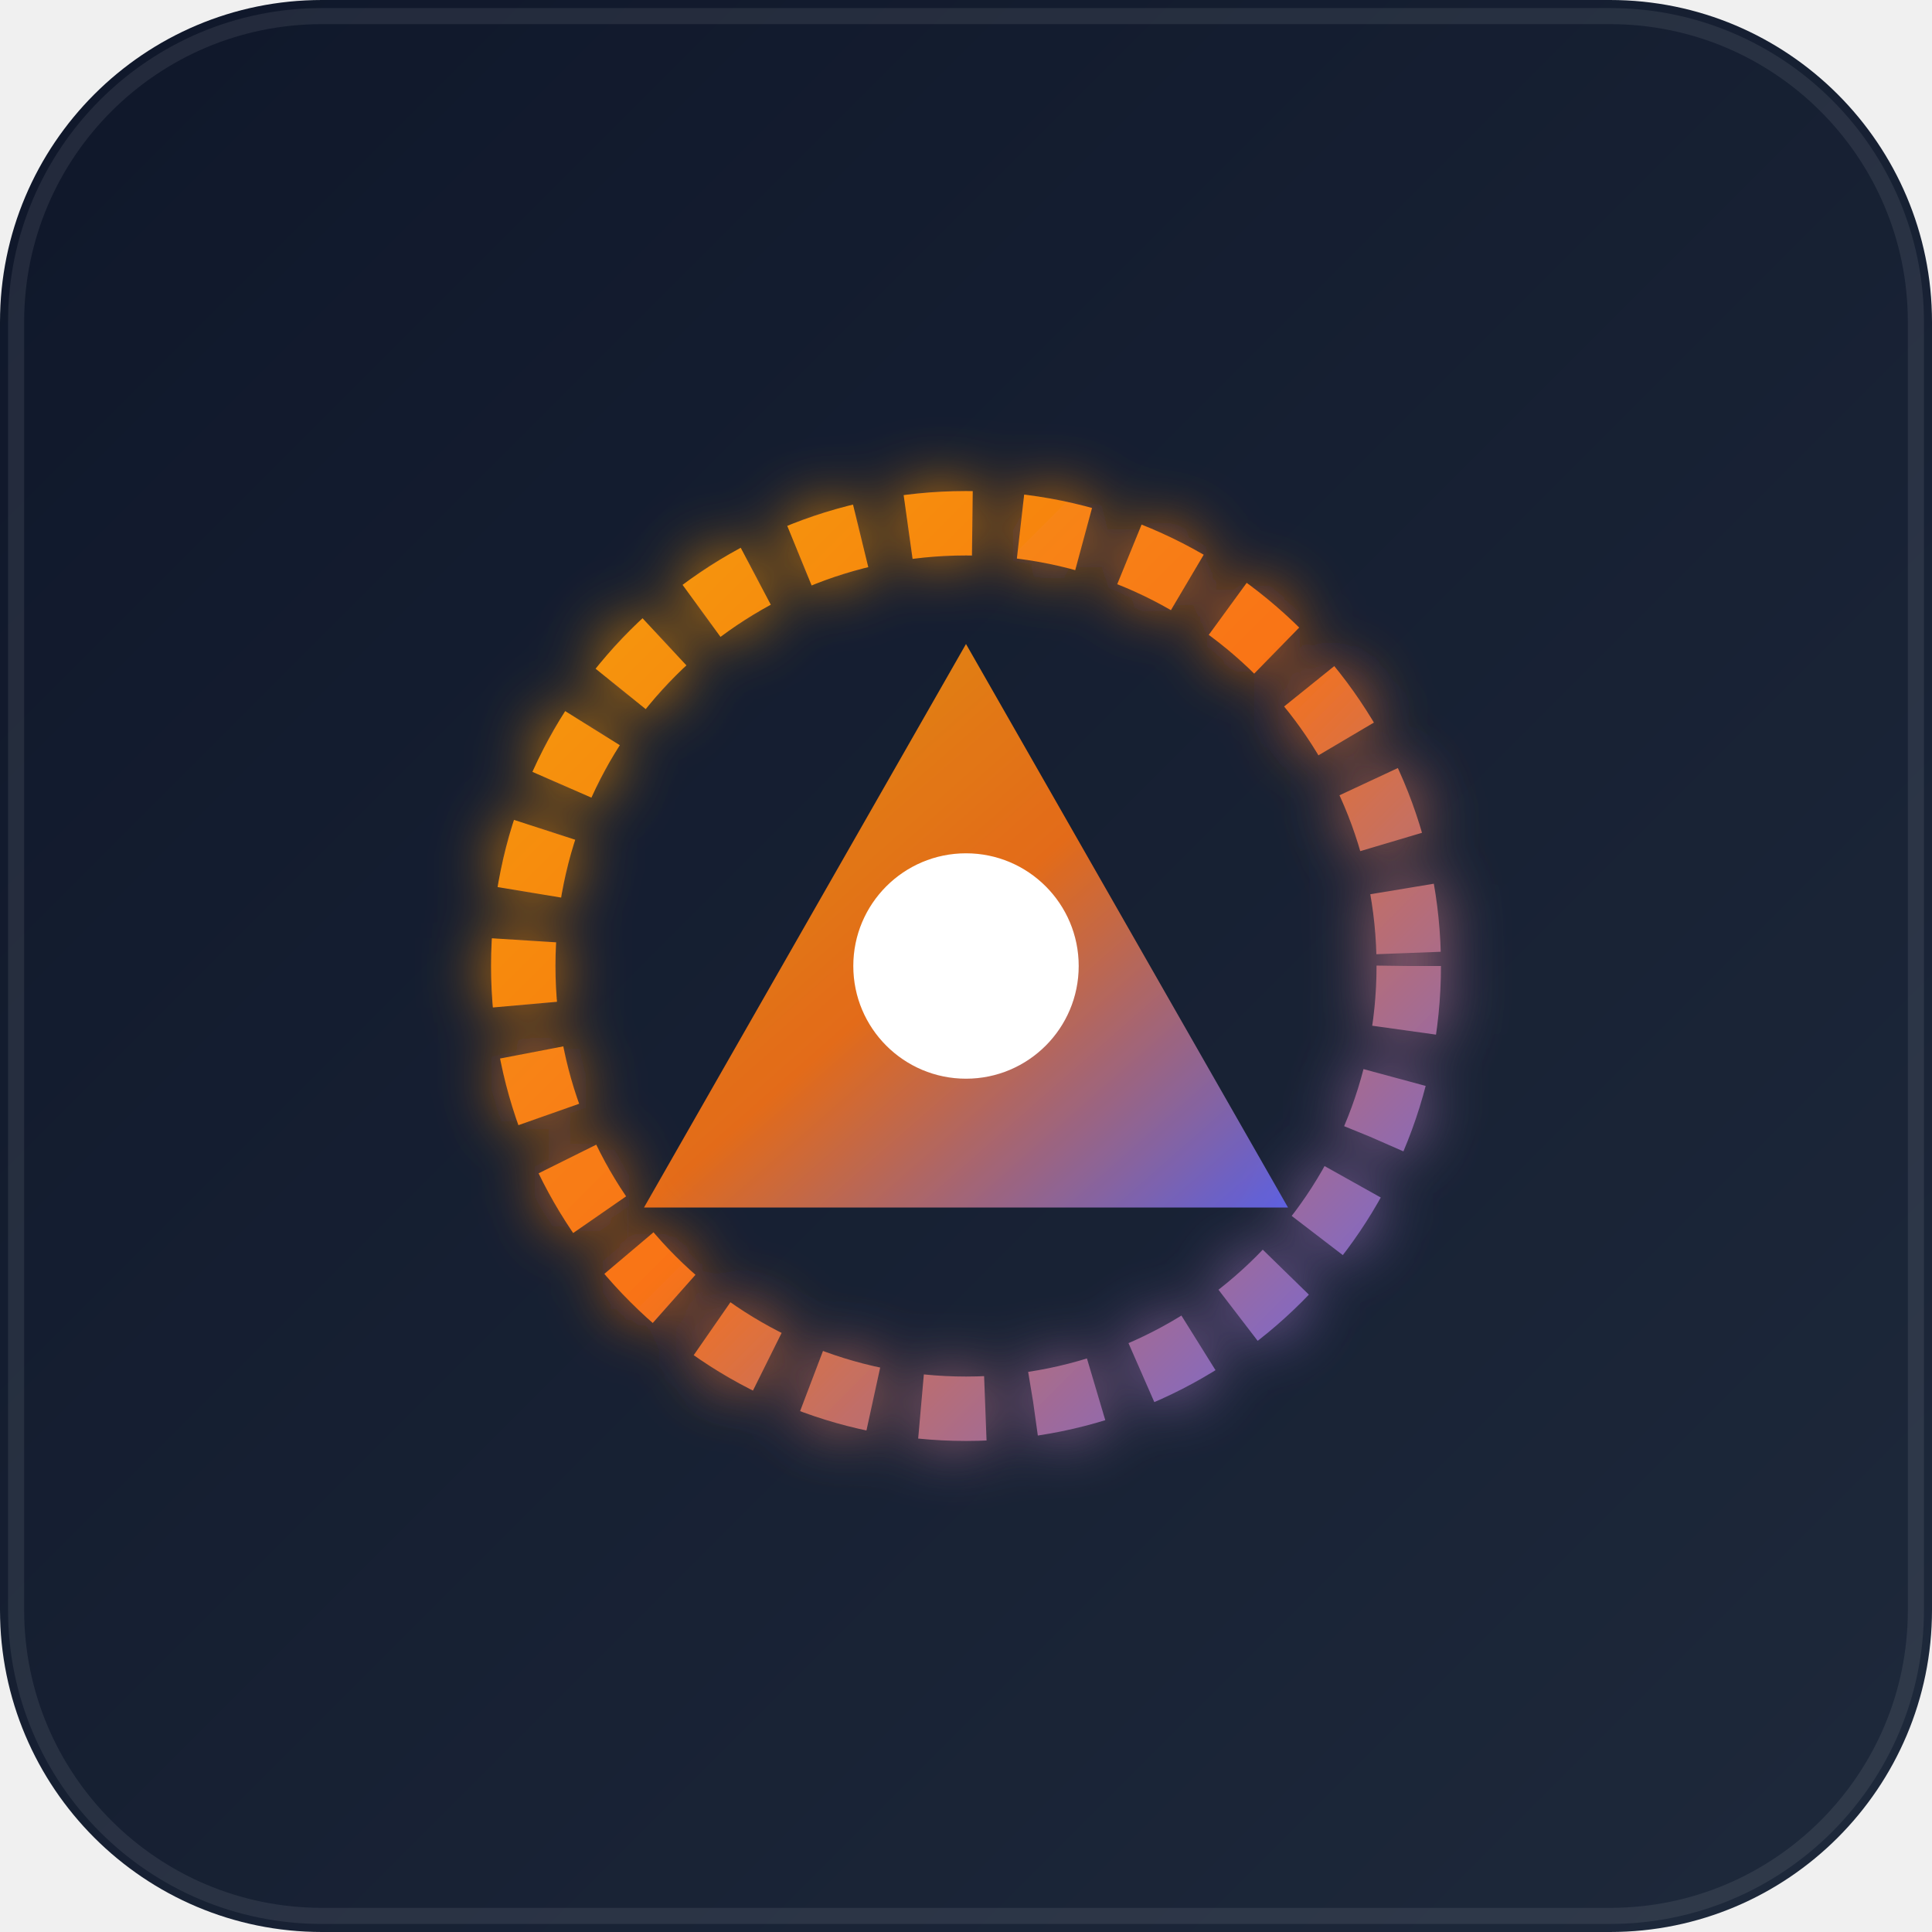
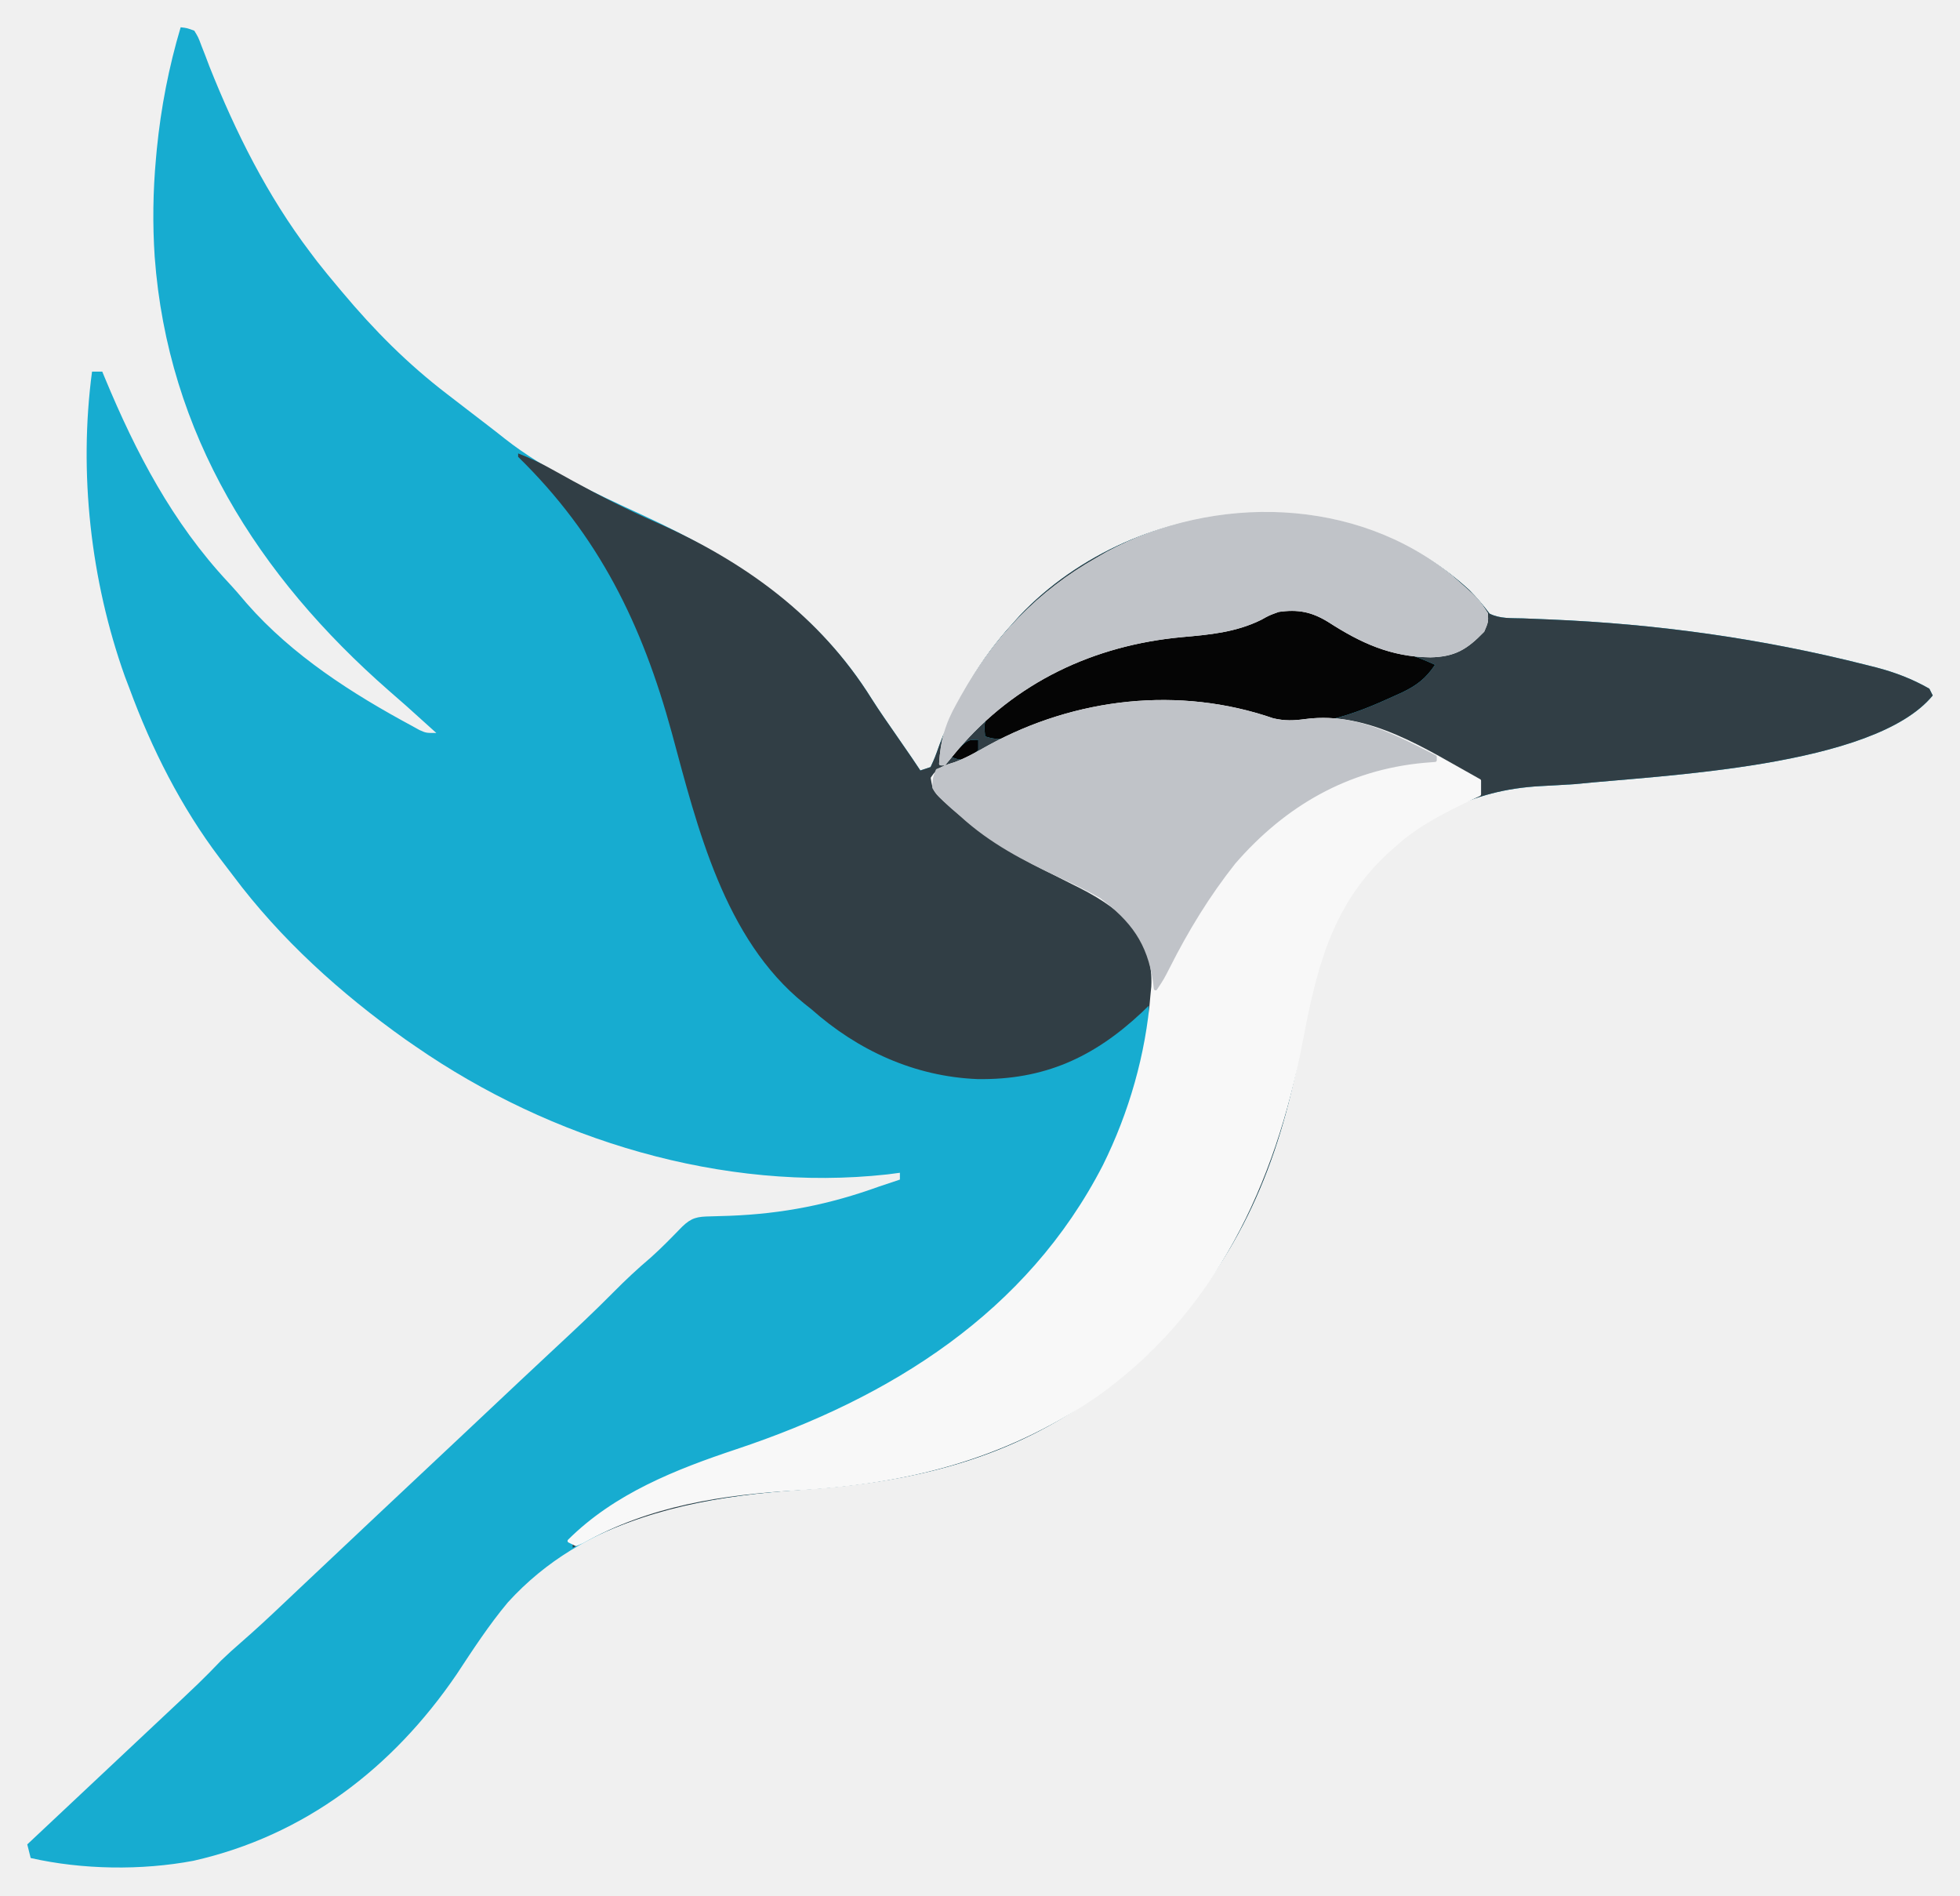
- <svg xmlns="http://www.w3.org/2000/svg" viewBox="0 0 240 240" width="100%" height="100%">
-   <defs>
-     <linearGradient id="bgGrad" x1="0%" y1="0%" x2="100%" y2="100%">
-       <stop offset="0%" stop-color="#0F172A" />
-       <stop offset="100%" stop-color="#1E293B" />
-     </linearGradient>
-     <linearGradient id="brandGrad" x1="0%" y1="0%" x2="100%" y2="100%">
-       <stop offset="0%" stop-color="#F59E0B" />
-       <stop offset="50%" stop-color="#F97316" />
-       <stop offset="100%" stop-color="#6366F1" />
-     </linearGradient>
-     <filter id="glow" x="-20%" y="-20%" width="140%" height="140%">
-       <feGaussianBlur stdDeviation="4" result="blur" />
-       <feComposite in="SourceGraphic" in2="blur" operator="over" />
-     </filter>
-   </defs>
-   <rect width="240" height="240" rx="40" fill="url(#bgGrad)" />
-   <rect x="2" y="2" width="236" height="236" rx="38" fill="none" stroke="rgba(255,255,255,0.08)" stroke-width="2" />
-   <g transform="translate(45, 45)">
-     <circle cx="75" cy="75" r="55" fill="none" stroke="url(#brandGrad)" stroke-width="8" stroke-dasharray="8 6" filter="url(#glow)" />
-     <path d="M75 35 L115 105 L35 105 Z" fill="url(#brandGrad)" opacity="0.9" />
-     <circle cx="75" cy="75" r="14" fill="#FFFFFF" />
+ <svg xmlns="http://www.w3.org/2000/svg" viewBox="0 0 575.0 556.0">
+   <g transform="translate(8.00,8.00) scale(1) translate(-288,-197)">
+     <path d="M0 0 C3.49 1.71 3.49 1.71 6.88 3.81 C14.34 8.3 21.41 11.4 29.88 13.44 C33.67 14.4 34.83 14.83 37.69 17.69 C38.12 18.45 38.55 19.21 39 20 C28.93 32.39 11.74 36.82 -3.4 39.41 C-9.36 39.86 -15.11 37.68 -20.71 35.87 C-44.09 28.36 -69.83 35.48 -92 44 C-92.9 44.33 -93.81 44.67 -94.74 45.01 C-97 46 -97 46 -99.5 48.19 C-102 50 -102 50 -104.69 49.94 C-107 49 -107 49 -109 46 C-108.1 44.84 -107.18 43.7 -106.25 42.56 C-105.74 41.92 -105.23 41.29 -104.7 40.63 C-102.8 38.81 -101.56 38.4 -99 38 C-98.92 37.43 -98.85 36.86 -98.77 36.27 C-95.46 26.47 -80.12 19.54 -71.52 15.27 C-60.14 10.14 -49.41 8.05 -37.06 7.12 C-27.62 6.42 -18.26 5.09 -10.13 -0.22 C-6.69 -1.48 -3.47 -0.89 0 0 Z " fill="#050505" transform="translate(665,365)" />
+     <path d="M0 0 C1.87 0.22 1.87 0.22 4 1 C5.17 2.92 5.17 2.92 6.12 5.47 C6.31 5.94 6.31 5.94 7.25 8.35 C7.64 9.39 8.03 10.43 8.44 11.5 C16.14 30.83 25.41 49.37 38 66 C38.67 66.89 39.35 67.78 40.04 68.7 C41.98 71.18 43.97 73.59 46 76 C46.46 76.54 46.91 77.09 47.38 77.65 C56.83 88.92 66.49 98.65 78.17 107.6 C79.96 108.97 81.74 110.34 83.51 111.71 C85.71 113.41 87.91 115.11 90.12 116.79 C91.79 118.07 93.45 119.36 95.1 120.68 C107.14 130.16 121.78 136.76 135.64 143.15 C162.88 155.74 186.59 171.11 202.73 197.01 C205.05 200.66 207.54 204.2 210 207.75 C214.82 214.72 214.82 214.72 217 218 C217.99 217.67 218.98 217.34 220 217 C221.29 214.18 221.29 214.18 222.62 210.44 C227.61 197.23 234.46 185.46 244 175 C244.35 174.61 244.35 174.61 246.11 172.64 C263.17 154.56 288.36 143.59 313.08 142.66 C337.88 142.31 359.43 147.95 378.12 165.14 C380.28 167.28 382.16 169.57 384 172 C387.11 173.55 390.44 173.28 393.86 173.39 C395.51 173.46 397.17 173.53 398.82 173.59 C399.7 173.63 400.57 173.66 401.47 173.7 C433.09 175 463.85 179.29 494.56 187.06 C495.5 187.3 496.43 187.53 497.39 187.77 C503.02 189.25 507.93 191.12 513 194 C513.33 194.66 513.66 195.32 514 196 C496.74 217.03 434.31 219.4 409 222 C405.65 222.23 402.3 222.4 398.95 222.58 C378.52 223.69 363.32 232.07 349.19 246.75 C337.4 260.61 332.35 276.95 329.4 294.61 C323.85 327.55 313.62 355.89 291 381 C290.39 381.75 289.77 382.49 289.14 383.26 C284.42 388.99 278.86 393.47 273 398 C272.15 398.67 271.29 399.34 270.41 400.03 C244.05 420.01 214.5 426.92 182 429 C150.17 431.17 118.43 437.35 96 462 C90.42 468.66 85.73 475.88 80.96 483.12 C62.23 510.58 36.38 530.44 3.75 537.81 C-11.47 540.68 -28.89 540.43 -44 537 C-44.33 535.68 -44.66 534.36 -45 533 C-44.52 532.55 -44.52 532.55 -42.1 530.28 C-34.21 522.89 -26.32 515.49 -18.45 508.07 C-14.79 504.63 -11.13 501.18 -7.46 497.75 C6.16 484.98 6.16 484.98 11.85 479.09 C13.77 477.23 15.73 475.47 17.75 473.72 C21.91 470.1 25.94 466.36 29.94 462.56 C31.44 461.15 32.93 459.73 34.43 458.32 C35.19 457.6 35.95 456.88 36.73 456.15 C40.31 452.76 43.91 449.38 47.5 446 C48.92 444.67 50.33 443.34 51.75 442 C52.1 441.67 52.1 441.67 53.87 440 C56.01 437.99 58.15 435.98 60.29 433.96 C67.84 426.85 75.4 419.74 82.98 412.65 C88.56 407.41 94.13 402.17 99.7 396.92 C103.13 393.69 106.57 390.47 110.02 387.27 C115.75 381.95 121.44 376.62 126.94 371.06 C130.5 367.45 134.15 364.05 138.02 360.77 C141.2 357.93 144.15 354.87 147.12 351.82 C149.92 349.11 151.62 348.87 155.41 348.79 C156.31 348.76 157.21 348.74 158.13 348.71 C159.1 348.68 160.07 348.65 161.06 348.62 C176.64 348.02 190.37 345.3 205 340 C207 339.33 209 338.66 211 338 C211 337.34 211 336.68 211 336 C210.39 336.08 210.39 336.08 207.33 336.48 C159.1 341.79 108.59 326.36 69 299 C68 298.31 67.01 297.63 65.98 296.92 C46.93 283.38 29.31 267.51 15.31 248.75 C14.06 247.08 12.79 245.43 11.51 243.77 C0.14 228.75 -8.5 211.65 -15 194 C-15.45 192.82 -15.89 191.64 -16.36 190.43 C-26.42 162.27 -29.95 130.64 -26 101 C-25.01 101 -24.02 101 -23 101 C-22.75 101.61 -22.5 102.22 -22.24 102.84 C-13.12 124.8 -2.42 145.26 13.92 162.77 C15.83 164.82 17.64 166.92 19.44 169.06 C32.82 184.3 50.29 195.47 68 205 C68.68 205.37 69.36 205.75 70.06 206.14 C72 207 72 207 75 207 C65.6 198.5 65.6 198.5 61.12 194.62 C22.7 161 -3.79 119.27 -7.62 67.31 C-8.26 57.69 -8.12 48.16 -7.25 38.56 C-7.16 37.63 -7.08 36.69 -6.99 35.72 C-5.79 23.62 -3.48 11.66 0 0 Z M316.94 172.94 C311.67 175.33 307.16 177.01 301.36 177.39 C276.93 179.19 256.04 185.27 237.16 201.59 C235.45 203.67 235.79 205.41 236 208 C239.34 209.13 241.2 208.87 244.49 207.67 C245.36 207.37 246.22 207.06 247.11 206.75 C247.56 206.59 247.56 206.59 249.88 205.75 C261.38 201.75 272.76 198.64 285 198 C285.45 197.97 285.45 197.97 287.72 197.84 C297.9 197.53 308.36 199.17 317.94 202.69 C330.46 207.1 344.78 201.34 356.25 196.06 C356.61 195.9 356.61 195.9 358.42 195.08 C362.67 193.02 365.29 191.02 368 187 C363.65 184.98 359.37 183.5 354.75 182.19 C348.28 180.25 342.81 177.39 337 174 C329.15 169.63 325.13 169.14 316.94 172.94 Z M228.31 211.5 C227.55 212.32 226.79 213.15 226 214 C227.75 214.69 227.75 214.69 230 215 C232.25 213.75 232.25 213.75 234 212 C234 211.01 234 210.02 234 209 C231 209 231 209 228.31 211.5 Z " fill="#17acd0" transform="translate(333,197)" />
+     <path d="M0 0 C3.49 1.33 6.71 2.86 9.96 4.69 C10.92 5.22 11.87 5.75 12.86 6.29 C13.36 6.57 13.36 6.57 15.94 8 C23.97 12.42 32.04 16.5 40.44 20.19 C66.41 31.68 88.56 47.68 103.73 72.01 C106.05 75.66 108.54 79.2 111 82.75 C115.82 89.72 115.82 89.72 118 93 C118.99 92.67 119.98 92.34 121 92 C122.29 89.18 122.29 89.18 123.62 85.44 C128.61 72.23 135.46 60.46 145 50 C145.7 49.22 146.39 48.45 147.11 47.64 C164.17 29.56 189.36 18.59 214.08 17.66 C238.88 17.31 260.43 22.95 279.12 40.14 C281.28 42.28 283.16 44.57 285 47 C288.11 48.55 291.44 48.28 294.86 48.39 C296.51 48.46 298.17 48.53 299.82 48.59 C300.7 48.63 301.57 48.66 302.47 48.7 C334.09 50 364.85 54.29 395.56 62.06 C396.5 62.3 397.43 62.53 398.39 62.77 C404.02 64.25 408.93 66.12 414 69 C414.33 69.66 414.66 70.32 415 71 C397.74 92.03 335.31 94.4 310 97 C306.65 97.23 303.3 97.4 299.95 97.58 C279.52 98.69 264.32 107.07 250.19 121.75 C238.4 135.61 233.35 151.95 230.4 169.61 C224.85 202.55 214.62 230.89 192 256 C191.39 256.75 190.77 257.49 190.14 258.26 C185.42 263.99 179.86 268.47 174 273 C173.15 273.67 172.29 274.34 171.41 275.03 C145.05 295.01 115.5 301.92 83 304 C59.03 305.63 37.35 309.4 16 321 C16 318 16 318 17.26 316.46 C30.6 304.71 47.55 298.1 64.2 292.56 C109.47 277.47 149.64 252.44 172 209 C178.95 195 185.31 177.77 185 162 C184.32 162.65 183.64 163.3 182.95 163.98 C168.84 177.22 154.23 183.83 134.72 183.52 C116.31 182.77 99.68 175.15 86 163 C85.32 162.46 84.64 161.92 83.93 161.36 C60.43 142.37 52.59 109.67 45.09 81.97 C36.4 50.16 23.71 24.17 0 1 C0 0.67 0 0.34 0 0 Z M217.94 47.94 C212.67 50.33 208.16 52.01 202.36 52.39 C177.93 54.19 157.04 60.27 138.16 76.59 C136.45 78.67 136.79 80.41 137 83 C140.34 84.13 142.2 83.87 145.49 82.67 C146.36 82.37 147.22 82.06 148.11 81.75 C148.56 81.59 148.56 81.59 150.88 80.75 C162.38 76.75 173.76 73.64 186 73 C186.45 72.97 186.45 72.97 188.72 72.84 C198.9 72.53 209.36 74.17 218.94 77.69 C231.46 82.1 245.78 76.34 257.25 71.06 C257.61 70.9 257.61 70.9 259.42 70.08 C263.67 68.02 266.29 66.02 269 62 C264.65 59.98 260.37 58.5 255.75 57.19 C249.28 55.25 243.81 52.39 238 49 C230.15 44.63 226.13 44.14 217.94 47.94 Z M129.31 86.5 C128.55 87.32 127.79 88.15 127 89 C128.75 89.69 128.75 89.69 131 90 C133.25 88.75 133.25 88.75 135 87 C135 86.01 135 85.02 135 84 C132 84 132 84 129.31 86.5 Z " fill="#313e45" transform="translate(432,322)" />
+     <path stroke="#f8f8f8" stroke-width="1.0" stroke-linejoin="round" d="M0 0 C7.58 6.67 7.58 6.67 10.21 10.7 C10.33 13.07 10.33 13.07 9.21 15.7 C4.32 20.74 0.91 22.86 -6.17 23.01 C-17.7 22.87 -26.4 18.83 -35.92 12.69 C-40.89 9.65 -45 8.86 -50.79 9.7 C-53.62 10.72 -53.62 10.72 -56.04 12.07 C-63.44 15.7 -70.93 16.36 -79.06 17.08 C-104.96 19.46 -128.24 30.33 -145.29 50.46 C-145.51 50.73 -145.51 50.73 -146.67 52.13 C-147.02 52.56 -147.02 52.56 -148.79 54.7 C-149.12 54.7 -149.45 54.7 -149.79 54.7 C-149.37 47.92 -148.05 43.21 -144.73 37.32 C-144.32 36.58 -143.91 35.84 -143.49 35.08 C-133.86 17.92 -120.93 4.35 -103.79 -5.3 C-102.82 -5.87 -101.85 -6.43 -100.84 -7.01 C-69.5 -23.94 -27.95 -23.06 0 0 Z " fill="#f8f8f8" transform="translate(705.793,358.3047)" />
+     <path stroke="#f8f8f8" stroke-width="1.0" stroke-linejoin="round" d="M0 0 C3.46 0.79 6.07 0.7 9.56 0.22 C28.14 -2.21 44.86 9.15 60.56 17.81 C60.56 19.13 60.56 20.45 60.56 21.81 C59.51 22.31 58.46 22.81 57.38 23.32 C49.46 27.12 42.1 30.85 35.56 36.81 C34.74 37.54 33.93 38.27 33.08 39.02 C16.56 54.51 12.23 73.28 8.18 94.6 C0.23 135.76 -17.29 174.04 -52.86 198.74 C-79.55 216.63 -107.51 223.63 -139.36 225.46 C-161.57 226.76 -182.98 229.99 -202.65 241.03 C-203.24 241.29 -203.83 241.55 -204.44 241.81 C-205.1 241.48 -205.76 241.15 -206.44 240.81 C-192.9 227.34 -175.06 220.31 -157.24 214.37 C-111.96 199.28 -71.8 174.25 -49.44 130.81 C-41.74 115.3 -36.8 98.08 -35.44 80.81 C-35.36 79.97 -35.27 79.12 -35.19 78.25 C-34.81 71.44 -36.78 65.17 -41.03 59.8 C-46.34 54.33 -51.94 51.01 -58.75 47.69 C-60.7 46.71 -62.66 45.73 -64.61 44.74 C-65.57 44.26 -66.53 43.78 -67.52 43.29 C-76.76 38.61 -84.66 33.69 -92.44 26.81 C-93.19 26.17 -93.94 25.52 -94.72 24.86 C-99.3 20.68 -99.3 20.68 -99.88 17.06 C-98.06 14.22 -96.26 13.8 -93.12 12.82 C-89.68 11.53 -86.57 9.73 -83.38 7.94 C-57.85 -6.08 -27.49 -9.5 0 0 Z " fill="#f8f8f8" transform="translate(653.4375,400.1875)" />
+     <path stroke="#c0c3c8" stroke-width="1.0" stroke-linejoin="round" d="M0 0 C7.58 6.67 7.58 6.67 10.21 10.7 C10.33 13.07 10.33 13.07 9.21 15.7 C4.32 20.74 0.91 22.86 -6.17 23.01 C-17.7 22.87 -26.4 18.83 -35.92 12.69 C-40.89 9.65 -45 8.86 -50.79 9.7 C-53.62 10.72 -53.62 10.72 -56.04 12.07 C-63.44 15.7 -70.93 16.36 -79.06 17.08 C-104.96 19.46 -128.24 30.33 -145.29 50.46 C-145.51 50.73 -145.51 50.73 -146.67 52.13 C-147.02 52.56 -147.02 52.56 -148.79 54.7 C-149.12 54.7 -149.45 54.7 -149.79 54.7 C-149.37 47.92 -148.05 43.21 -144.73 37.32 C-144.32 36.58 -143.91 35.84 -143.49 35.08 C-133.86 17.92 -120.93 4.35 -103.79 -5.3 C-102.82 -5.87 -101.85 -6.43 -100.84 -7.01 C-69.5 -23.94 -27.95 -23.06 0 0 Z " fill="#c0c3c8" transform="translate(705.793,358.3047)" />
+     <path stroke="#c0c3c8" stroke-width="1.0" stroke-linejoin="round" d="M0 0 C3.46 0.79 6.07 0.7 9.56 0.23 C23.77 -1.65 35.19 4.51 47.56 10.81 C47.56 11.14 47.56 11.47 47.56 11.81 C46.49 11.9 45.41 11.99 44.3 12.07 C21.83 14.13 3.35 24.75 -11.44 41.81 C-19.01 51.37 -25.21 61.52 -30.7 72.4 C-32.44 75.81 -32.44 75.81 -34.44 78.81 C-34.52 78.11 -34.61 77.41 -34.7 76.69 C-36.39 65.24 -41.25 58.73 -50.44 51.81 C-54.31 49.6 -58.29 47.67 -62.34 45.8 C-72.95 40.85 -82.76 35.78 -91.44 27.81 C-92.29 27.08 -93.13 26.35 -94.01 25.6 C-98.18 21.8 -98.18 21.8 -99.44 19.81 C-99.33 17.16 -99.33 17.16 -98.44 14.81 C-95.31 13.5 -95.31 13.5 -93.12 12.82 C-89.68 11.53 -86.57 9.73 -83.38 7.94 C-57.85 -6.08 -27.49 -9.5 0 0 Z " fill="#c0c3c8" transform="translate(653.4375,400.1875)" />
  </g>
</svg>
